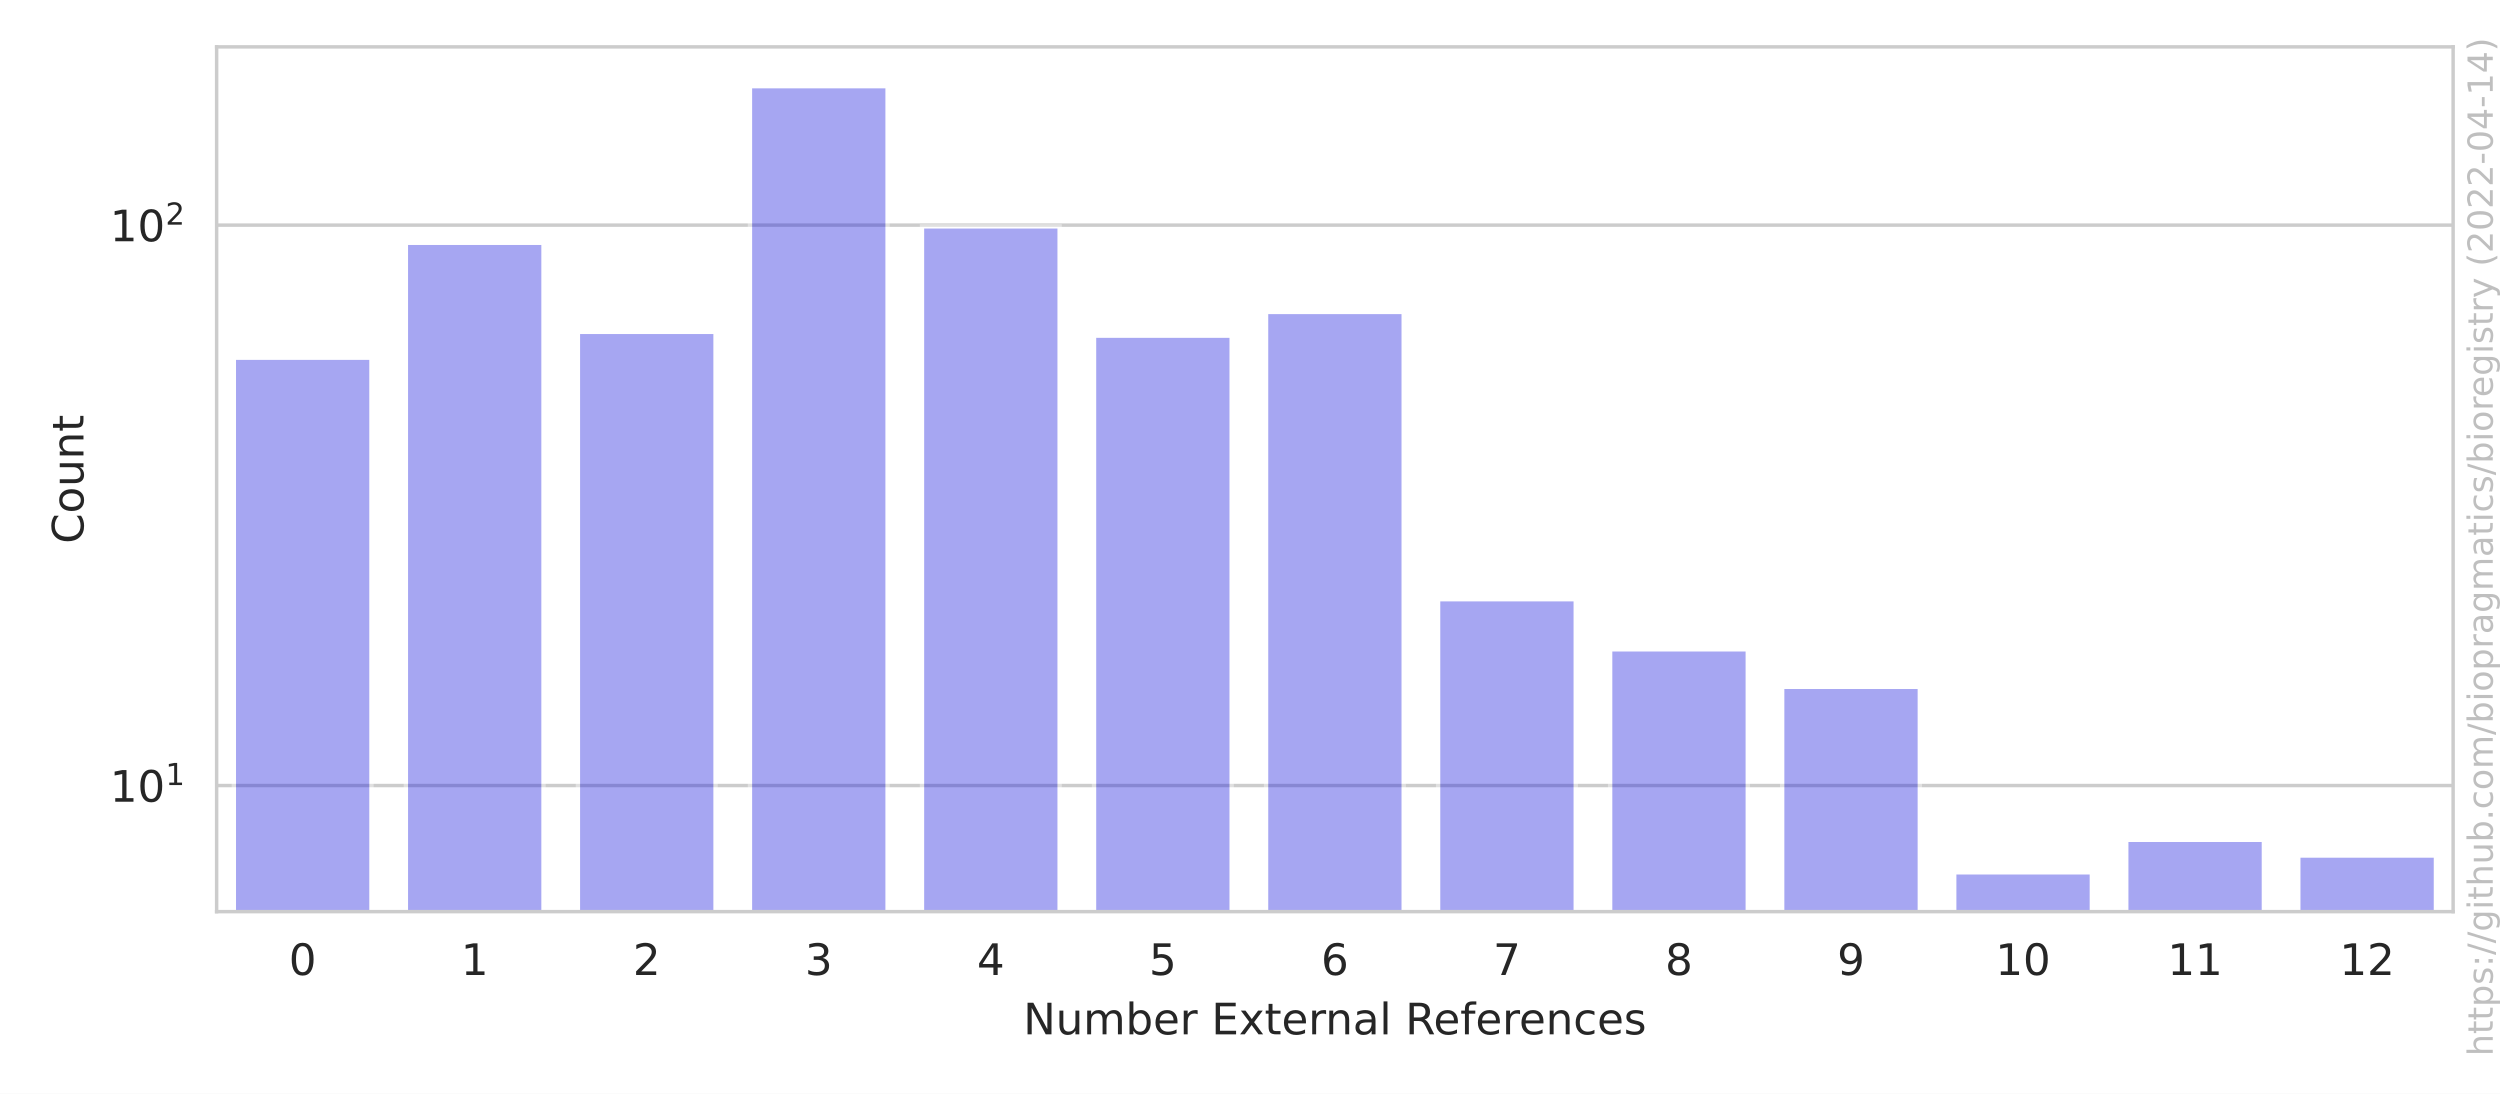
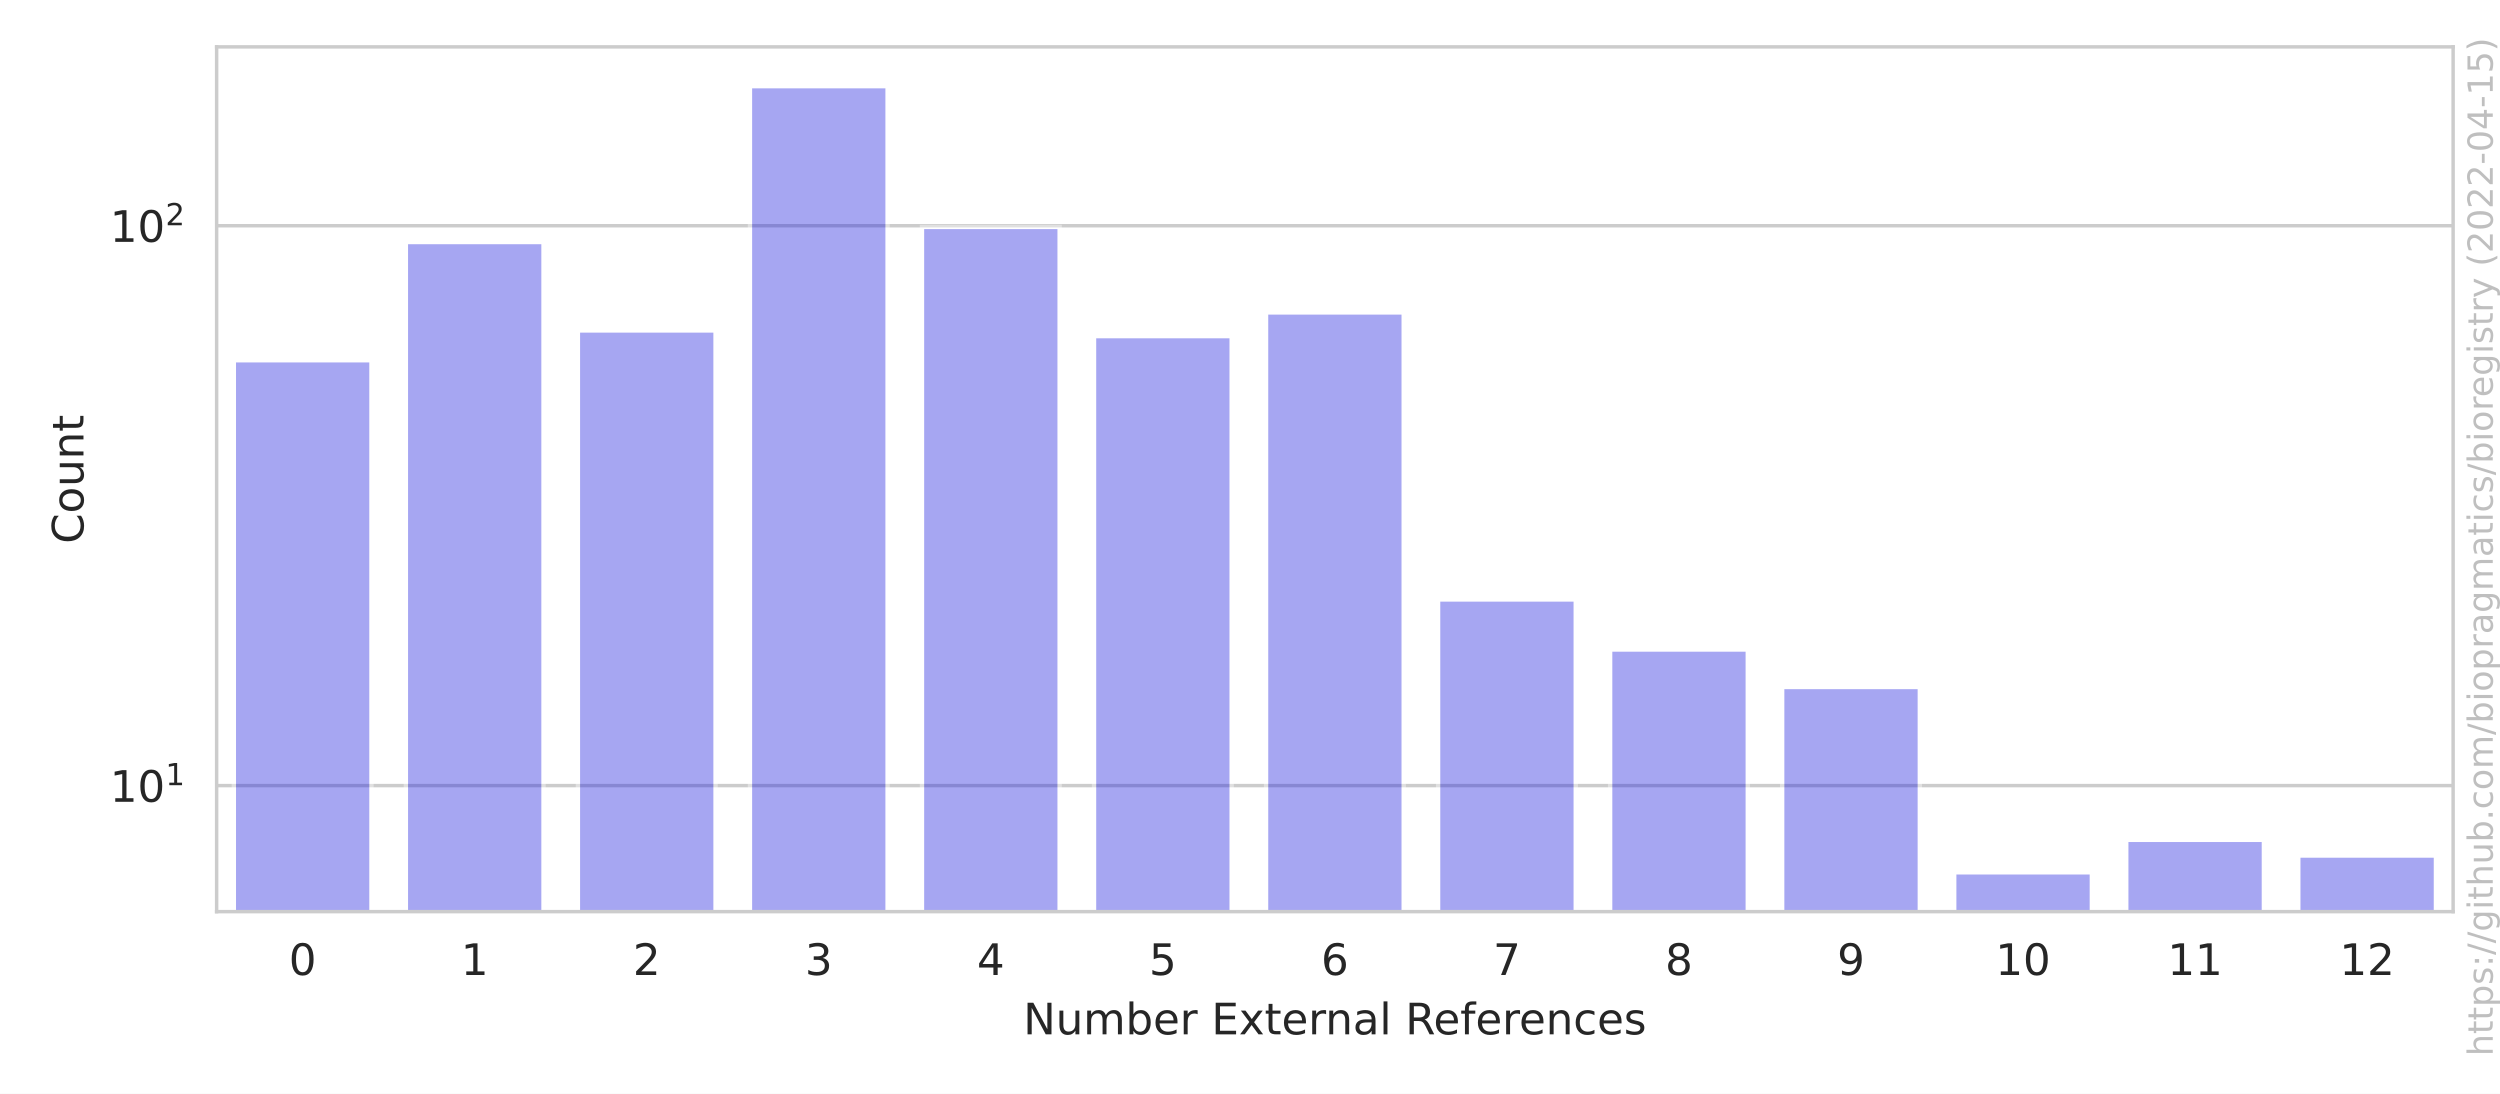
<svg xmlns="http://www.w3.org/2000/svg" xmlns:xlink="http://www.w3.org/1999/xlink" width="576pt" height="252pt" viewBox="0 0 576 252" version="1.1">
  <defs>
    <style type="text/css">*{stroke-linejoin: round; stroke-linecap: butt}</style>
  </defs>
  <g id="figure_1">
    <g id="patch_1">
      <path d="M 0 252  L 576 252  L 576 0  L 0 0  z " style="fill: #ffffff" />
    </g>
    <g id="axes_1">
      <g id="patch_2">
        <path d="M 49.913 210.04  L 565.2 210.04  L 565.2 10.8  L 49.913 10.8  z " style="fill: #ffffff" />
      </g>
      <g id="matplotlib.axis_1">
        <g id="xtick_1">
          <g id="text_1">
            <g style="fill: #262626" transform="translate(66.55018 224.6384)scale(0.1 -0.1)">
              <defs>
                <path id="DejaVuSans-30" d="M 2034 4250  Q 1547 4250 1301 3770  Q 1056 3291 1056 2328  Q 1056 1369 1301 889  Q 1547 409 2034 409  Q 2525 409 2770 889  Q 3016 1369 3016 2328  Q 3016 3291 2770 3770  Q 2525 4250 2034 4250  z M 2034 4750  Q 2819 4750 3233 4129  Q 3647 3509 3647 2328  Q 3647 1150 3233 529  Q 2819 -91 2034 -91  Q 1250 -91 836 529  Q 422 1150 422 2328  Q 422 3509 836 4129  Q 1250 4750 2034 4750  z " transform="scale(0.015625)" />
              </defs>
              <use xlink:href="#DejaVuSans-30" />
            </g>
          </g>
        </g>
        <g id="xtick_2">
          <g id="text_2">
            <g style="fill: #262626" transform="translate(106.1877 224.6384)scale(0.1 -0.1)">
              <defs>
                <path id="DejaVuSans-31" d="M 794 531  L 1825 531  L 1825 4091  L 703 3866  L 703 4441  L 1819 4666  L 2450 4666  L 2450 531  L 3481 531  L 3481 0  L 794 0  L 794 531  z " transform="scale(0.015625)" />
              </defs>
              <use xlink:href="#DejaVuSans-31" />
            </g>
          </g>
        </g>
        <g id="xtick_3">
          <g id="text_3">
            <g style="fill: #262626" transform="translate(145.8251 224.6384)scale(0.1 -0.1)">
              <defs>
                <path id="DejaVuSans-32" d="M 1228 531  L 3431 531  L 3431 0  L 469 0  L 469 531  Q 828 903 1448 1529  Q 2069 2156 2228 2338  Q 2531 2678 2651 2914  Q 2772 3150 2772 3378  Q 2772 3750 2511 3984  Q 2250 4219 1831 4219  Q 1534 4219 1204 4116  Q 875 4013 500 3803  L 500 4441  Q 881 4594 1212 4672  Q 1544 4750 1819 4750  Q 2544 4750 2975 4387  Q 3406 4025 3406 3419  Q 3406 3131 3298 2873  Q 3191 2616 2906 2266  Q 2828 2175 2409 1742  Q 1991 1309 1228 531  z " transform="scale(0.015625)" />
              </defs>
              <use xlink:href="#DejaVuSans-32" />
            </g>
          </g>
        </g>
        <g id="xtick_4">
          <g id="text_4">
            <g style="fill: #262626" transform="translate(185.4626 224.6384)scale(0.1 -0.1)">
              <defs>
                <path id="DejaVuSans-33" d="M 2597 2516  Q 3050 2419 3304 2112  Q 3559 1806 3559 1356  Q 3559 666 3084 287  Q 2609 -91 1734 -91  Q 1441 -91 1130 -33  Q 819 25 488 141  L 488 750  Q 750 597 1062 519  Q 1375 441 1716 441  Q 2309 441 2620 675  Q 2931 909 2931 1356  Q 2931 1769 2642 2001  Q 2353 2234 1838 2234  L 1294 2234  L 1294 2753  L 1863 2753  Q 2328 2753 2575 2939  Q 2822 3125 2822 3475  Q 2822 3834 2567 4026  Q 2313 4219 1838 4219  Q 1578 4219 1281 4162  Q 984 4106 628 3988  L 628 4550  Q 988 4650 1302 4700  Q 1616 4750 1894 4750  Q 2613 4750 3031 4423  Q 3450 4097 3450 3541  Q 3450 3153 3228 2886  Q 3006 2619 2597 2516  z " transform="scale(0.015625)" />
              </defs>
              <use xlink:href="#DejaVuSans-33" />
            </g>
          </g>
        </g>
        <g id="xtick_5">
          <g id="text_5">
            <g style="fill: #262626" transform="translate(225.1001 224.6384)scale(0.1 -0.1)">
              <defs>
                <path id="DejaVuSans-34" d="M 2419 4116  L 825 1625  L 2419 1625  L 2419 4116  z M 2253 4666  L 3047 4666  L 3047 1625  L 3713 1625  L 3713 1100  L 3047 1100  L 3047 0  L 2419 0  L 2419 1100  L 313 1100  L 313 1709  L 2253 4666  z " transform="scale(0.015625)" />
              </defs>
              <use xlink:href="#DejaVuSans-34" />
            </g>
          </g>
        </g>
        <g id="xtick_6">
          <g id="text_6">
            <g style="fill: #262626" transform="translate(264.7376 224.6384)scale(0.1 -0.1)">
              <defs>
                <path id="DejaVuSans-35" d="M 691 4666  L 3169 4666  L 3169 4134  L 1269 4134  L 1269 2991  Q 1406 3038 1543 3061  Q 1681 3084 1819 3084  Q 2600 3084 3056 2656  Q 3513 2228 3513 1497  Q 3513 744 3044 326  Q 2575 -91 1722 -91  Q 1428 -91 1123 -41  Q 819 9 494 109  L 494 744  Q 775 591 1075 516  Q 1375 441 1709 441  Q 2250 441 2565 725  Q 2881 1009 2881 1497  Q 2881 1984 2565 2268  Q 2250 2553 1709 2553  Q 1456 2553 1204 2497  Q 953 2441 691 2322  L 691 4666  z " transform="scale(0.015625)" />
              </defs>
              <use xlink:href="#DejaVuSans-35" />
            </g>
          </g>
        </g>
        <g id="xtick_7">
          <g id="text_7">
            <g style="fill: #262626" transform="translate(304.3751 224.6384)scale(0.1 -0.1)">
              <defs>
                <path id="DejaVuSans-36" d="M 2113 2584  Q 1688 2584 1439 2293  Q 1191 2003 1191 1497  Q 1191 994 1439 701  Q 1688 409 2113 409  Q 2538 409 2786 701  Q 3034 994 3034 1497  Q 3034 2003 2786 2293  Q 2538 2584 2113 2584  z M 3366 4563  L 3366 3988  Q 3128 4100 2886 4159  Q 2644 4219 2406 4219  Q 1781 4219 1451 3797  Q 1122 3375 1075 2522  Q 1259 2794 1537 2939  Q 1816 3084 2150 3084  Q 2853 3084 3261 2657  Q 3669 2231 3669 1497  Q 3669 778 3244 343  Q 2819 -91 2113 -91  Q 1303 -91 875 529  Q 447 1150 447 2328  Q 447 3434 972 4092  Q 1497 4750 2381 4750  Q 2619 4750 2861 4703  Q 3103 4656 3366 4563  z " transform="scale(0.015625)" />
              </defs>
              <use xlink:href="#DejaVuSans-36" />
            </g>
          </g>
        </g>
        <g id="xtick_8">
          <g id="text_8">
            <g style="fill: #262626" transform="translate(344.0126 224.6384)scale(0.1 -0.1)">
              <defs>
                <path id="DejaVuSans-37" d="M 525 4666  L 3525 4666  L 3525 4397  L 1831 0  L 1172 0  L 2766 4134  L 525 4134  L 525 4666  z " transform="scale(0.015625)" />
              </defs>
              <use xlink:href="#DejaVuSans-37" />
            </g>
          </g>
        </g>
        <g id="xtick_9">
          <g id="text_9">
            <g style="fill: #262626" transform="translate(383.6501 224.6384)scale(0.1 -0.1)">
              <defs>
                <path id="DejaVuSans-38" d="M 2034 2216  Q 1584 2216 1326 1975  Q 1069 1734 1069 1313  Q 1069 891 1326 650  Q 1584 409 2034 409  Q 2484 409 2743 651  Q 3003 894 3003 1313  Q 3003 1734 2745 1975  Q 2488 2216 2034 2216  z M 1403 2484  Q 997 2584 770 2862  Q 544 3141 544 3541  Q 544 4100 942 4425  Q 1341 4750 2034 4750  Q 2731 4750 3128 4425  Q 3525 4100 3525 3541  Q 3525 3141 3298 2862  Q 3072 2584 2669 2484  Q 3125 2378 3379 2068  Q 3634 1759 3634 1313  Q 3634 634 3220 271  Q 2806 -91 2034 -91  Q 1263 -91 848 271  Q 434 634 434 1313  Q 434 1759 690 2068  Q 947 2378 1403 2484  z M 1172 3481  Q 1172 3119 1398 2916  Q 1625 2713 2034 2713  Q 2441 2713 2670 2916  Q 2900 3119 2900 3481  Q 2900 3844 2670 4047  Q 2441 4250 2034 4250  Q 1625 4250 1398 4047  Q 1172 3844 1172 3481  z " transform="scale(0.015625)" />
              </defs>
              <use xlink:href="#DejaVuSans-38" />
            </g>
          </g>
        </g>
        <g id="xtick_10">
          <g id="text_10">
            <g style="fill: #262626" transform="translate(423.2876 224.6384)scale(0.1 -0.1)">
              <defs>
                <path id="DejaVuSans-39" d="M 703 97  L 703 672  Q 941 559 1184 500  Q 1428 441 1663 441  Q 2288 441 2617 861  Q 2947 1281 2994 2138  Q 2813 1869 2534 1725  Q 2256 1581 1919 1581  Q 1219 1581 811 2004  Q 403 2428 403 3163  Q 403 3881 828 4315  Q 1253 4750 1959 4750  Q 2769 4750 3195 4129  Q 3622 3509 3622 2328  Q 3622 1225 3098 567  Q 2575 -91 1691 -91  Q 1453 -91 1209 -44  Q 966 3 703 97  z M 1959 2075  Q 2384 2075 2632 2365  Q 2881 2656 2881 3163  Q 2881 3666 2632 3958  Q 2384 4250 1959 4250  Q 1534 4250 1286 3958  Q 1038 3666 1038 3163  Q 1038 2656 1286 2365  Q 1534 2075 1959 2075  z " transform="scale(0.015625)" />
              </defs>
              <use xlink:href="#DejaVuSans-39" />
            </g>
          </g>
        </g>
        <g id="xtick_11">
          <g id="text_11">
            <g style="fill: #262626" transform="translate(459.7438 224.6384)scale(0.1 -0.1)">
              <use xlink:href="#DejaVuSans-31" />
              <use xlink:href="#DejaVuSans-30" x="63.623" />
            </g>
          </g>
        </g>
        <g id="xtick_12">
          <g id="text_12">
            <g style="fill: #262626" transform="translate(499.3813 224.6384)scale(0.1 -0.1)">
              <use xlink:href="#DejaVuSans-31" />
              <use xlink:href="#DejaVuSans-31" x="63.623" />
            </g>
          </g>
        </g>
        <g id="xtick_13">
          <g id="text_13">
            <g style="fill: #262626" transform="translate(539.0188 224.6384)scale(0.1 -0.1)">
              <use xlink:href="#DejaVuSans-31" />
              <use xlink:href="#DejaVuSans-32" x="63.623" />
            </g>
          </g>
        </g>
        <g id="text_14">
          <g style="fill: #262626" transform="translate(235.7657 238.3166)scale(0.1 -0.1)">
            <defs>
              <path id="DejaVuSans-4e" d="M 628 4666  L 1478 4666  L 3547 763  L 3547 4666  L 4159 4666  L 4159 0  L 3309 0  L 1241 3903  L 1241 0  L 628 0  L 628 4666  z " transform="scale(0.015625)" />
              <path id="DejaVuSans-75" d="M 544 1381  L 544 3500  L 1119 3500  L 1119 1403  Q 1119 906 1312 657  Q 1506 409 1894 409  Q 2359 409 2629 706  Q 2900 1003 2900 1516  L 2900 3500  L 3475 3500  L 3475 0  L 2900 0  L 2900 538  Q 2691 219 2414 64  Q 2138 -91 1772 -91  Q 1169 -91 856 284  Q 544 659 544 1381  z M 1991 3584  L 1991 3584  z " transform="scale(0.015625)" />
              <path id="DejaVuSans-6d" d="M 3328 2828  Q 3544 3216 3844 3400  Q 4144 3584 4550 3584  Q 5097 3584 5394 3201  Q 5691 2819 5691 2113  L 5691 0  L 5113 0  L 5113 2094  Q 5113 2597 4934 2840  Q 4756 3084 4391 3084  Q 3944 3084 3684 2787  Q 3425 2491 3425 1978  L 3425 0  L 2847 0  L 2847 2094  Q 2847 2600 2669 2842  Q 2491 3084 2119 3084  Q 1678 3084 1418 2786  Q 1159 2488 1159 1978  L 1159 0  L 581 0  L 581 3500  L 1159 3500  L 1159 2956  Q 1356 3278 1631 3431  Q 1906 3584 2284 3584  Q 2666 3584 2933 3390  Q 3200 3197 3328 2828  z " transform="scale(0.015625)" />
              <path id="DejaVuSans-62" d="M 3116 1747  Q 3116 2381 2855 2742  Q 2594 3103 2138 3103  Q 1681 3103 1420 2742  Q 1159 2381 1159 1747  Q 1159 1113 1420 752  Q 1681 391 2138 391  Q 2594 391 2855 752  Q 3116 1113 3116 1747  z M 1159 2969  Q 1341 3281 1617 3432  Q 1894 3584 2278 3584  Q 2916 3584 3314 3078  Q 3713 2572 3713 1747  Q 3713 922 3314 415  Q 2916 -91 2278 -91  Q 1894 -91 1617 61  Q 1341 213 1159 525  L 1159 0  L 581 0  L 581 4863  L 1159 4863  L 1159 2969  z " transform="scale(0.015625)" />
              <path id="DejaVuSans-65" d="M 3597 1894  L 3597 1613  L 953 1613  Q 991 1019 1311 708  Q 1631 397 2203 397  Q 2534 397 2845 478  Q 3156 559 3463 722  L 3463 178  Q 3153 47 2828 -22  Q 2503 -91 2169 -91  Q 1331 -91 842 396  Q 353 884 353 1716  Q 353 2575 817 3079  Q 1281 3584 2069 3584  Q 2775 3584 3186 3129  Q 3597 2675 3597 1894  z M 3022 2063  Q 3016 2534 2758 2815  Q 2500 3097 2075 3097  Q 1594 3097 1305 2825  Q 1016 2553 972 2059  L 3022 2063  z " transform="scale(0.015625)" />
              <path id="DejaVuSans-72" d="M 2631 2963  Q 2534 3019 2420 3045  Q 2306 3072 2169 3072  Q 1681 3072 1420 2755  Q 1159 2438 1159 1844  L 1159 0  L 581 0  L 581 3500  L 1159 3500  L 1159 2956  Q 1341 3275 1631 3429  Q 1922 3584 2338 3584  Q 2397 3584 2469 3576  Q 2541 3569 2628 3553  L 2631 2963  z " transform="scale(0.015625)" />
              <path id="DejaVuSans-20" transform="scale(0.015625)" />
              <path id="DejaVuSans-45" d="M 628 4666  L 3578 4666  L 3578 4134  L 1259 4134  L 1259 2753  L 3481 2753  L 3481 2222  L 1259 2222  L 1259 531  L 3634 531  L 3634 0  L 628 0  L 628 4666  z " transform="scale(0.015625)" />
              <path id="DejaVuSans-78" d="M 3513 3500  L 2247 1797  L 3578 0  L 2900 0  L 1881 1375  L 863 0  L 184 0  L 1544 1831  L 300 3500  L 978 3500  L 1906 2253  L 2834 3500  L 3513 3500  z " transform="scale(0.015625)" />
              <path id="DejaVuSans-74" d="M 1172 4494  L 1172 3500  L 2356 3500  L 2356 3053  L 1172 3053  L 1172 1153  Q 1172 725 1289 603  Q 1406 481 1766 481  L 2356 481  L 2356 0  L 1766 0  Q 1100 0 847 248  Q 594 497 594 1153  L 594 3053  L 172 3053  L 172 3500  L 594 3500  L 594 4494  L 1172 4494  z " transform="scale(0.015625)" />
              <path id="DejaVuSans-6e" d="M 3513 2113  L 3513 0  L 2938 0  L 2938 2094  Q 2938 2591 2744 2837  Q 2550 3084 2163 3084  Q 1697 3084 1428 2787  Q 1159 2491 1159 1978  L 1159 0  L 581 0  L 581 3500  L 1159 3500  L 1159 2956  Q 1366 3272 1645 3428  Q 1925 3584 2291 3584  Q 2894 3584 3203 3211  Q 3513 2838 3513 2113  z " transform="scale(0.015625)" />
              <path id="DejaVuSans-61" d="M 2194 1759  Q 1497 1759 1228 1600  Q 959 1441 959 1056  Q 959 750 1161 570  Q 1363 391 1709 391  Q 2188 391 2477 730  Q 2766 1069 2766 1631  L 2766 1759  L 2194 1759  z M 3341 1997  L 3341 0  L 2766 0  L 2766 531  Q 2569 213 2275 61  Q 1981 -91 1556 -91  Q 1019 -91 701 211  Q 384 513 384 1019  Q 384 1609 779 1909  Q 1175 2209 1959 2209  L 2766 2209  L 2766 2266  Q 2766 2663 2505 2880  Q 2244 3097 1772 3097  Q 1472 3097 1187 3025  Q 903 2953 641 2809  L 641 3341  Q 956 3463 1253 3523  Q 1550 3584 1831 3584  Q 2591 3584 2966 3190  Q 3341 2797 3341 1997  z " transform="scale(0.015625)" />
              <path id="DejaVuSans-6c" d="M 603 4863  L 1178 4863  L 1178 0  L 603 0  L 603 4863  z " transform="scale(0.015625)" />
              <path id="DejaVuSans-52" d="M 2841 2188  Q 3044 2119 3236 1894  Q 3428 1669 3622 1275  L 4263 0  L 3584 0  L 2988 1197  Q 2756 1666 2539 1819  Q 2322 1972 1947 1972  L 1259 1972  L 1259 0  L 628 0  L 628 4666  L 2053 4666  Q 2853 4666 3247 4331  Q 3641 3997 3641 3322  Q 3641 2881 3436 2590  Q 3231 2300 2841 2188  z M 1259 4147  L 1259 2491  L 2053 2491  Q 2509 2491 2742 2702  Q 2975 2913 2975 3322  Q 2975 3731 2742 3939  Q 2509 4147 2053 4147  L 1259 4147  z " transform="scale(0.015625)" />
              <path id="DejaVuSans-66" d="M 2375 4863  L 2375 4384  L 1825 4384  Q 1516 4384 1395 4259  Q 1275 4134 1275 3809  L 1275 3500  L 2222 3500  L 2222 3053  L 1275 3053  L 1275 0  L 697 0  L 697 3053  L 147 3053  L 147 3500  L 697 3500  L 697 3744  Q 697 4328 969 4595  Q 1241 4863 1831 4863  L 2375 4863  z " transform="scale(0.015625)" />
              <path id="DejaVuSans-63" d="M 3122 3366  L 3122 2828  Q 2878 2963 2633 3030  Q 2388 3097 2138 3097  Q 1578 3097 1268 2742  Q 959 2388 959 1747  Q 959 1106 1268 751  Q 1578 397 2138 397  Q 2388 397 2633 464  Q 2878 531 3122 666  L 3122 134  Q 2881 22 2623 -34  Q 2366 -91 2075 -91  Q 1284 -91 818 406  Q 353 903 353 1747  Q 353 2603 823 3093  Q 1294 3584 2113 3584  Q 2378 3584 2631 3529  Q 2884 3475 3122 3366  z " transform="scale(0.015625)" />
              <path id="DejaVuSans-73" d="M 2834 3397  L 2834 2853  Q 2591 2978 2328 3040  Q 2066 3103 1784 3103  Q 1356 3103 1142 2972  Q 928 2841 928 2578  Q 928 2378 1081 2264  Q 1234 2150 1697 2047  L 1894 2003  Q 2506 1872 2764 1633  Q 3022 1394 3022 966  Q 3022 478 2636 193  Q 2250 -91 1575 -91  Q 1294 -91 989 -36  Q 684 19 347 128  L 347 722  Q 666 556 975 473  Q 1284 391 1588 391  Q 1994 391 2212 530  Q 2431 669 2431 922  Q 2431 1156 2273 1281  Q 2116 1406 1581 1522  L 1381 1569  Q 847 1681 609 1914  Q 372 2147 372 2553  Q 372 3047 722 3315  Q 1072 3584 1716 3584  Q 2034 3584 2315 3537  Q 2597 3491 2834 3397  z " transform="scale(0.015625)" />
            </defs>
            <use xlink:href="#DejaVuSans-4e" />
            <use xlink:href="#DejaVuSans-75" x="74.805" />
            <use xlink:href="#DejaVuSans-6d" x="138.184" />
            <use xlink:href="#DejaVuSans-62" x="235.596" />
            <use xlink:href="#DejaVuSans-65" x="299.072" />
            <use xlink:href="#DejaVuSans-72" x="360.596" />
            <use xlink:href="#DejaVuSans-20" x="401.709" />
            <use xlink:href="#DejaVuSans-45" x="433.496" />
            <use xlink:href="#DejaVuSans-78" x="496.68" />
            <use xlink:href="#DejaVuSans-74" x="555.859" />
            <use xlink:href="#DejaVuSans-65" x="595.068" />
            <use xlink:href="#DejaVuSans-72" x="656.592" />
            <use xlink:href="#DejaVuSans-6e" x="695.955" />
            <use xlink:href="#DejaVuSans-61" x="759.334" />
            <use xlink:href="#DejaVuSans-6c" x="820.613" />
            <use xlink:href="#DejaVuSans-20" x="848.396" />
            <use xlink:href="#DejaVuSans-52" x="880.184" />
            <use xlink:href="#DejaVuSans-65" x="945.166" />
            <use xlink:href="#DejaVuSans-66" x="1006.689" />
            <use xlink:href="#DejaVuSans-65" x="1041.895" />
            <use xlink:href="#DejaVuSans-72" x="1103.418" />
            <use xlink:href="#DejaVuSans-65" x="1142.281" />
            <use xlink:href="#DejaVuSans-6e" x="1203.805" />
            <use xlink:href="#DejaVuSans-63" x="1267.184" />
            <use xlink:href="#DejaVuSans-65" x="1322.164" />
            <use xlink:href="#DejaVuSans-73" x="1383.688" />
          </g>
        </g>
      </g>
      <g id="matplotlib.axis_2">
        <g id="ytick_1">
          <g id="line2d_1">
-             <path d="M 49.913 180.984  L 565.2 180.984  " clip-path="url(#p1737fb0132)" style="fill: none; stroke: #cccccc; stroke-width: 0.8; stroke-linecap: round" />
+             <path d="M 49.913 181.001  L 565.2 181.001  " clip-path="url(#p1737fb0132)" style="fill: none; stroke: #cccccc; stroke-width: 0.8; stroke-linecap: round" />
          </g>
          <g id="text_15">
-             <g style="fill: #262626" transform="translate(25.31268 184.7832)scale(0.1 -0.1)">
+             <g style="fill: #262626" transform="translate(25.31268 184.8007)scale(0.1 -0.1)">
              <use xlink:href="#DejaVuSans-31" transform="translate(0 0.684375)" />
              <use xlink:href="#DejaVuSans-30" transform="translate(63.62305 0.684375)" />
              <use xlink:href="#DejaVuSans-31" transform="translate(128.2031 38.96563)scale(0.7)" />
            </g>
          </g>
        </g>
        <g id="ytick_2">
          <g id="line2d_2">
-             <path d="M 49.913 51.873  L 565.2 51.873  " clip-path="url(#p1737fb0132)" style="fill: none; stroke: #cccccc; stroke-width: 0.8; stroke-linecap: round" />
+             <path d="M 49.913 52.003  L 565.2 52.003  " clip-path="url(#p1737fb0132)" style="fill: none; stroke: #cccccc; stroke-width: 0.8; stroke-linecap: round" />
          </g>
          <g id="text_16">
-             <g style="fill: #262626" transform="translate(25.31268 55.67177)scale(0.1 -0.1)">
+             <g style="fill: #262626" transform="translate(25.31268 55.80187)scale(0.1 -0.1)">
              <use xlink:href="#DejaVuSans-31" transform="translate(0 0.765625)" />
              <use xlink:href="#DejaVuSans-30" transform="translate(63.62305 0.765625)" />
              <use xlink:href="#DejaVuSans-32" transform="translate(128.2031 39.04688)scale(0.7)" />
            </g>
          </g>
        </g>
        <g id="ytick_3" />
        <g id="ytick_4" />
        <g id="ytick_5" />
        <g id="ytick_6" />
        <g id="ytick_7" />
        <g id="ytick_8" />
        <g id="ytick_9" />
        <g id="ytick_10" />
        <g id="ytick_11" />
        <g id="ytick_12" />
        <g id="ytick_13" />
        <g id="ytick_14" />
        <g id="ytick_15" />
        <g id="text_17">
          <g style="fill: #262626" transform="translate(19.233 125.2684)rotate(-90)scale(0.1 -0.1)">
            <defs>
              <path id="DejaVuSans-43" d="M 4122 4306  L 4122 3641  Q 3803 3938 3442 4084  Q 3081 4231 2675 4231  Q 1875 4231 1450 3742  Q 1025 3253 1025 2328  Q 1025 1406 1450 917  Q 1875 428 2675 428  Q 3081 428 3442 575  Q 3803 722 4122 1019  L 4122 359  Q 3791 134 3420 21  Q 3050 -91 2638 -91  Q 1578 -91 968 557  Q 359 1206 359 2328  Q 359 3453 968 4101  Q 1578 4750 2638 4750  Q 3056 4750 3426 4639  Q 3797 4528 4122 4306  z " transform="scale(0.015625)" />
              <path id="DejaVuSans-6f" d="M 1959 3097  Q 1497 3097 1228 2736  Q 959 2375 959 1747  Q 959 1119 1226 758  Q 1494 397 1959 397  Q 2419 397 2687 759  Q 2956 1122 2956 1747  Q 2956 2369 2687 2733  Q 2419 3097 1959 3097  z M 1959 3584  Q 2709 3584 3137 3096  Q 3566 2609 3566 1747  Q 3566 888 3137 398  Q 2709 -91 1959 -91  Q 1206 -91 779 398  Q 353 888 353 1747  Q 353 2609 779 3096  Q 1206 3584 1959 3584  z " transform="scale(0.015625)" />
            </defs>
            <use xlink:href="#DejaVuSans-43" />
            <use xlink:href="#DejaVuSans-6f" x="69.824" />
            <use xlink:href="#DejaVuSans-75" x="131.006" />
            <use xlink:href="#DejaVuSans-6e" x="194.385" />
            <use xlink:href="#DejaVuSans-74" x="257.764" />
          </g>
        </g>
      </g>
      <g id="patch_3">
-         <path d="M 53.876 129421.558  L 85.586 129421.558  L 85.586 82.417  L 53.876 82.417  z " clip-path="url(#p1737fb0132)" style="fill: #2020df; opacity: 0.4; stroke: #ffffff; stroke-linejoin: miter" />
+         <path d="M 53.876 129308.812  L 85.586 129308.812  L 85.586 83.005  L 53.876 83.005  z " clip-path="url(#p1737fb0132)" style="fill: #2020df; opacity: 0.4; stroke: #ffffff; stroke-linejoin: miter" />
      </g>
      <g id="patch_4">
-         <path d="M 93.514 129421.558  L 125.224 129421.558  L 125.224 55.942  L 93.514 55.942  z " clip-path="url(#p1737fb0132)" style="fill: #2020df; opacity: 0.4; stroke: #ffffff; stroke-linejoin: miter" />
+         <path d="M 93.514 129308.812  L 125.224 129308.812  L 125.224 55.768  L 93.514 55.768  z " clip-path="url(#p1737fb0132)" style="fill: #2020df; opacity: 0.4; stroke: #ffffff; stroke-linejoin: miter" />
      </g>
      <g id="patch_5">
-         <path d="M 133.151 129421.558  L 164.861 129421.558  L 164.861 76.461  L 133.151 76.461  z " clip-path="url(#p1737fb0132)" style="fill: #2020df; opacity: 0.4; stroke: #ffffff; stroke-linejoin: miter" />
+         <path d="M 133.151 129308.812  L 164.861 129308.812  L 164.861 76.137  L 133.151 76.137  z " clip-path="url(#p1737fb0132)" style="fill: #2020df; opacity: 0.4; stroke: #ffffff; stroke-linejoin: miter" />
      </g>
      <g id="patch_6">
-         <path d="M 172.789 129421.558  L 204.499 129421.558  L 204.499 19.856  L 172.789 19.856  z " clip-path="url(#p1737fb0132)" style="fill: #2020df; opacity: 0.4; stroke: #ffffff; stroke-linejoin: miter" />
+         <path d="M 172.789 129308.812  L 204.499 129308.812  L 204.499 19.856  L 172.789 19.856  z " clip-path="url(#p1737fb0132)" style="fill: #2020df; opacity: 0.4; stroke: #ffffff; stroke-linejoin: miter" />
      </g>
      <g id="patch_7">
-         <path d="M 212.426 129421.558  L 244.136 129421.558  L 244.136 52.154  L 212.426 52.154  z " clip-path="url(#p1737fb0132)" style="fill: #2020df; opacity: 0.4; stroke: #ffffff; stroke-linejoin: miter" />
+         <path d="M 212.426 129308.812  L 244.136 129308.812  L 244.136 52.283  L 212.426 52.283  z " clip-path="url(#p1737fb0132)" style="fill: #2020df; opacity: 0.4; stroke: #ffffff; stroke-linejoin: miter" />
      </g>
      <g id="patch_8">
-         <path d="M 252.064 129421.558  L 283.774 129421.558  L 283.774 77.337  L 252.064 77.337  z " clip-path="url(#p1737fb0132)" style="fill: #2020df; opacity: 0.4; stroke: #ffffff; stroke-linejoin: miter" />
+         <path d="M 252.064 129308.812  L 283.774 129308.812  L 283.774 77.445  L 252.064 77.445  z " clip-path="url(#p1737fb0132)" style="fill: #2020df; opacity: 0.4; stroke: #ffffff; stroke-linejoin: miter" />
      </g>
      <g id="patch_9">
-         <path d="M 291.701 129421.558  L 323.411 129421.558  L 323.411 71.872  L 291.701 71.872  z " clip-path="url(#p1737fb0132)" style="fill: #2020df; opacity: 0.4; stroke: #ffffff; stroke-linejoin: miter" />
+         <path d="M 291.701 129308.812  L 323.411 129308.812  L 323.411 71.985  L 291.701 71.985  z " clip-path="url(#p1737fb0132)" style="fill: #2020df; opacity: 0.4; stroke: #ffffff; stroke-linejoin: miter" />
      </g>
      <g id="patch_10">
-         <path d="M 331.339 129421.558  L 363.049 129421.558  L 363.049 138.062  L 331.339 138.062  z " clip-path="url(#p1737fb0132)" style="fill: #2020df; opacity: 0.4; stroke: #ffffff; stroke-linejoin: miter" />
+         <path d="M 331.339 129308.812  L 363.049 129308.812  L 363.049 138.117  L 331.339 138.117  z " clip-path="url(#p1737fb0132)" style="fill: #2020df; opacity: 0.4; stroke: #ffffff; stroke-linejoin: miter" />
      </g>
      <g id="patch_11">
-         <path d="M 370.976 129421.558  L 402.686 129421.558  L 402.686 149.605  L 370.976 149.605  z " clip-path="url(#p1737fb0132)" style="fill: #2020df; opacity: 0.4; stroke: #ffffff; stroke-linejoin: miter" />
+         <path d="M 370.976 129308.812  L 402.686 129308.812  L 402.686 149.65  L 370.976 149.65  z " clip-path="url(#p1737fb0132)" style="fill: #2020df; opacity: 0.4; stroke: #ffffff; stroke-linejoin: miter" />
      </g>
      <g id="patch_12">
-         <path d="M 410.614 129421.558  L 442.324 129421.558  L 442.324 158.249  L 410.614 158.249  z " clip-path="url(#p1737fb0132)" style="fill: #2020df; opacity: 0.4; stroke: #ffffff; stroke-linejoin: miter" />
+         <path d="M 410.614 129308.812  L 442.324 129308.812  L 442.324 158.286  L 410.614 158.286  z " clip-path="url(#p1737fb0132)" style="fill: #2020df; opacity: 0.4; stroke: #ffffff; stroke-linejoin: miter" />
      </g>
      <g id="patch_13">
-         <path d="M 450.251 129421.558  L 481.961 129421.558  L 481.961 200.984  L 450.251 200.984  z " clip-path="url(#p1737fb0132)" style="fill: #2020df; opacity: 0.4; stroke: #ffffff; stroke-linejoin: miter" />
+         <path d="M 450.251 129308.812  L 481.961 129308.812  L 481.961 200.984  L 450.251 200.984  z " clip-path="url(#p1737fb0132)" style="fill: #2020df; opacity: 0.4; stroke: #ffffff; stroke-linejoin: miter" />
      </g>
      <g id="patch_14">
-         <path d="M 489.889 129421.558  L 521.599 129421.558  L 521.599 193.496  L 489.889 193.496  z " clip-path="url(#p1737fb0132)" style="fill: #2020df; opacity: 0.4; stroke: #ffffff; stroke-linejoin: miter" />
+         <path d="M 489.889 129308.812  L 521.599 129308.812  L 521.599 193.503  L 489.889 193.503  z " clip-path="url(#p1737fb0132)" style="fill: #2020df; opacity: 0.4; stroke: #ffffff; stroke-linejoin: miter" />
      </g>
      <g id="patch_15">
-         <path d="M 529.526 129421.558  L 561.236 129421.558  L 561.236 197.115  L 529.526 197.115  z " clip-path="url(#p1737fb0132)" style="fill: #2020df; opacity: 0.4; stroke: #ffffff; stroke-linejoin: miter" />
+         <path d="M 529.526 129308.812  L 561.236 129308.812  L 561.236 197.118  L 529.526 197.118  z " clip-path="url(#p1737fb0132)" style="fill: #2020df; opacity: 0.4; stroke: #ffffff; stroke-linejoin: miter" />
      </g>
      <g id="patch_16">
        <path d="M 49.913 210.04  L 49.913 10.8  " style="fill: none; stroke: #cccccc; stroke-width: 0.8; stroke-linejoin: miter; stroke-linecap: square" />
      </g>
      <g id="patch_17">
        <path d="M 565.2 210.04  L 565.2 10.8  " style="fill: none; stroke: #cccccc; stroke-width: 0.8; stroke-linejoin: miter; stroke-linecap: square" />
      </g>
      <g id="patch_18">
        <path d="M 49.913 210.04  L 565.2 210.04  " style="fill: none; stroke: #cccccc; stroke-width: 0.8; stroke-linejoin: miter; stroke-linecap: square" />
      </g>
      <g id="patch_19">
        <path d="M 49.913 10.8  L 565.2 10.8  " style="fill: none; stroke: #cccccc; stroke-width: 0.8; stroke-linejoin: miter; stroke-linecap: square" />
      </g>
    </g>
    <g id="text_18">
      <g style="fill: #808080; opacity: 0.5" transform="translate(574.3362 243.3237)rotate(-90)scale(0.08 -0.08)">
        <defs>
          <path id="DejaVuSans-68" d="M 3513 2113  L 3513 0  L 2938 0  L 2938 2094  Q 2938 2591 2744 2837  Q 2550 3084 2163 3084  Q 1697 3084 1428 2787  Q 1159 2491 1159 1978  L 1159 0  L 581 0  L 581 4863  L 1159 4863  L 1159 2956  Q 1366 3272 1645 3428  Q 1925 3584 2291 3584  Q 2894 3584 3203 3211  Q 3513 2838 3513 2113  z " transform="scale(0.015625)" />
          <path id="DejaVuSans-70" d="M 1159 525  L 1159 -1331  L 581 -1331  L 581 3500  L 1159 3500  L 1159 2969  Q 1341 3281 1617 3432  Q 1894 3584 2278 3584  Q 2916 3584 3314 3078  Q 3713 2572 3713 1747  Q 3713 922 3314 415  Q 2916 -91 2278 -91  Q 1894 -91 1617 61  Q 1341 213 1159 525  z M 3116 1747  Q 3116 2381 2855 2742  Q 2594 3103 2138 3103  Q 1681 3103 1420 2742  Q 1159 2381 1159 1747  Q 1159 1113 1420 752  Q 1681 391 2138 391  Q 2594 391 2855 752  Q 3116 1113 3116 1747  z " transform="scale(0.015625)" />
          <path id="DejaVuSans-3a" d="M 750 794  L 1409 794  L 1409 0  L 750 0  L 750 794  z M 750 3309  L 1409 3309  L 1409 2516  L 750 2516  L 750 3309  z " transform="scale(0.015625)" />
          <path id="DejaVuSans-2f" d="M 1625 4666  L 2156 4666  L 531 -594  L 0 -594  L 1625 4666  z " transform="scale(0.015625)" />
          <path id="DejaVuSans-67" d="M 2906 1791  Q 2906 2416 2648 2759  Q 2391 3103 1925 3103  Q 1463 3103 1205 2759  Q 947 2416 947 1791  Q 947 1169 1205 825  Q 1463 481 1925 481  Q 2391 481 2648 825  Q 2906 1169 2906 1791  z M 3481 434  Q 3481 -459 3084 -895  Q 2688 -1331 1869 -1331  Q 1566 -1331 1297 -1286  Q 1028 -1241 775 -1147  L 775 -588  Q 1028 -725 1275 -790  Q 1522 -856 1778 -856  Q 2344 -856 2625 -561  Q 2906 -266 2906 331  L 2906 616  Q 2728 306 2450 153  Q 2172 0 1784 0  Q 1141 0 747 490  Q 353 981 353 1791  Q 353 2603 747 3093  Q 1141 3584 1784 3584  Q 2172 3584 2450 3431  Q 2728 3278 2906 2969  L 2906 3500  L 3481 3500  L 3481 434  z " transform="scale(0.015625)" />
          <path id="DejaVuSans-69" d="M 603 3500  L 1178 3500  L 1178 0  L 603 0  L 603 3500  z M 603 4863  L 1178 4863  L 1178 4134  L 603 4134  L 603 4863  z " transform="scale(0.015625)" />
          <path id="DejaVuSans-2e" d="M 684 794  L 1344 794  L 1344 0  L 684 0  L 684 794  z " transform="scale(0.015625)" />
          <path id="DejaVuSans-79" d="M 2059 -325  Q 1816 -950 1584 -1140  Q 1353 -1331 966 -1331  L 506 -1331  L 506 -850  L 844 -850  Q 1081 -850 1212 -737  Q 1344 -625 1503 -206  L 1606 56  L 191 3500  L 800 3500  L 1894 763  L 2988 3500  L 3597 3500  L 2059 -325  z " transform="scale(0.015625)" />
          <path id="DejaVuSans-28" d="M 1984 4856  Q 1566 4138 1362 3434  Q 1159 2731 1159 2009  Q 1159 1288 1364 580  Q 1569 -128 1984 -844  L 1484 -844  Q 1016 -109 783 600  Q 550 1309 550 2009  Q 550 2706 781 3412  Q 1013 4119 1484 4856  L 1984 4856  z " transform="scale(0.015625)" />
          <path id="DejaVuSans-2d" d="M 313 2009  L 1997 2009  L 1997 1497  L 313 1497  L 313 2009  z " transform="scale(0.015625)" />
          <path id="DejaVuSans-29" d="M 513 4856  L 1013 4856  Q 1481 4119 1714 3412  Q 1947 2706 1947 2009  Q 1947 1309 1714 600  Q 1481 -109 1013 -844  L 513 -844  Q 928 -128 1133 580  Q 1338 1288 1338 2009  Q 1338 2731 1133 3434  Q 928 4138 513 4856  z " transform="scale(0.015625)" />
        </defs>
        <use xlink:href="#DejaVuSans-68" />
        <use xlink:href="#DejaVuSans-74" x="63.379" />
        <use xlink:href="#DejaVuSans-74" x="102.588" />
        <use xlink:href="#DejaVuSans-70" x="141.797" />
        <use xlink:href="#DejaVuSans-73" x="205.273" />
        <use xlink:href="#DejaVuSans-3a" x="257.373" />
        <use xlink:href="#DejaVuSans-2f" x="291.064" />
        <use xlink:href="#DejaVuSans-2f" x="324.756" />
        <use xlink:href="#DejaVuSans-67" x="358.447" />
        <use xlink:href="#DejaVuSans-69" x="421.924" />
        <use xlink:href="#DejaVuSans-74" x="449.707" />
        <use xlink:href="#DejaVuSans-68" x="488.916" />
        <use xlink:href="#DejaVuSans-75" x="552.295" />
        <use xlink:href="#DejaVuSans-62" x="615.674" />
        <use xlink:href="#DejaVuSans-2e" x="679.15" />
        <use xlink:href="#DejaVuSans-63" x="710.938" />
        <use xlink:href="#DejaVuSans-6f" x="765.918" />
        <use xlink:href="#DejaVuSans-6d" x="827.1" />
        <use xlink:href="#DejaVuSans-2f" x="924.512" />
        <use xlink:href="#DejaVuSans-62" x="958.203" />
        <use xlink:href="#DejaVuSans-69" x="1021.68" />
        <use xlink:href="#DejaVuSans-6f" x="1049.463" />
        <use xlink:href="#DejaVuSans-70" x="1110.645" />
        <use xlink:href="#DejaVuSans-72" x="1174.121" />
        <use xlink:href="#DejaVuSans-61" x="1215.234" />
        <use xlink:href="#DejaVuSans-67" x="1276.514" />
        <use xlink:href="#DejaVuSans-6d" x="1339.99" />
        <use xlink:href="#DejaVuSans-61" x="1437.402" />
        <use xlink:href="#DejaVuSans-74" x="1498.682" />
        <use xlink:href="#DejaVuSans-69" x="1537.891" />
        <use xlink:href="#DejaVuSans-63" x="1565.674" />
        <use xlink:href="#DejaVuSans-73" x="1620.654" />
        <use xlink:href="#DejaVuSans-2f" x="1672.754" />
        <use xlink:href="#DejaVuSans-62" x="1706.445" />
        <use xlink:href="#DejaVuSans-69" x="1769.922" />
        <use xlink:href="#DejaVuSans-6f" x="1797.705" />
        <use xlink:href="#DejaVuSans-72" x="1858.887" />
        <use xlink:href="#DejaVuSans-65" x="1897.75" />
        <use xlink:href="#DejaVuSans-67" x="1959.273" />
        <use xlink:href="#DejaVuSans-69" x="2022.75" />
        <use xlink:href="#DejaVuSans-73" x="2050.533" />
        <use xlink:href="#DejaVuSans-74" x="2102.633" />
        <use xlink:href="#DejaVuSans-72" x="2141.842" />
        <use xlink:href="#DejaVuSans-79" x="2182.955" />
        <use xlink:href="#DejaVuSans-20" x="2242.135" />
        <use xlink:href="#DejaVuSans-28" x="2273.922" />
        <use xlink:href="#DejaVuSans-32" x="2312.936" />
        <use xlink:href="#DejaVuSans-30" x="2376.559" />
        <use xlink:href="#DejaVuSans-32" x="2440.182" />
        <use xlink:href="#DejaVuSans-32" x="2503.805" />
        <use xlink:href="#DejaVuSans-2d" x="2567.428" />
        <use xlink:href="#DejaVuSans-30" x="2603.512" />
        <use xlink:href="#DejaVuSans-34" x="2667.135" />
        <use xlink:href="#DejaVuSans-2d" x="2730.758" />
        <use xlink:href="#DejaVuSans-31" x="2766.842" />
-         <use xlink:href="#DejaVuSans-34" x="2830.465" />
+         <use xlink:href="#DejaVuSans-35" x="2830.465" />
        <use xlink:href="#DejaVuSans-29" x="2894.088" />
      </g>
    </g>
  </g>
  <defs>
    <clipPath id="p1737fb0132">
      <rect x="49.913" y="10.8" width="515.287" height="199.24" />
    </clipPath>
  </defs>
</svg>
